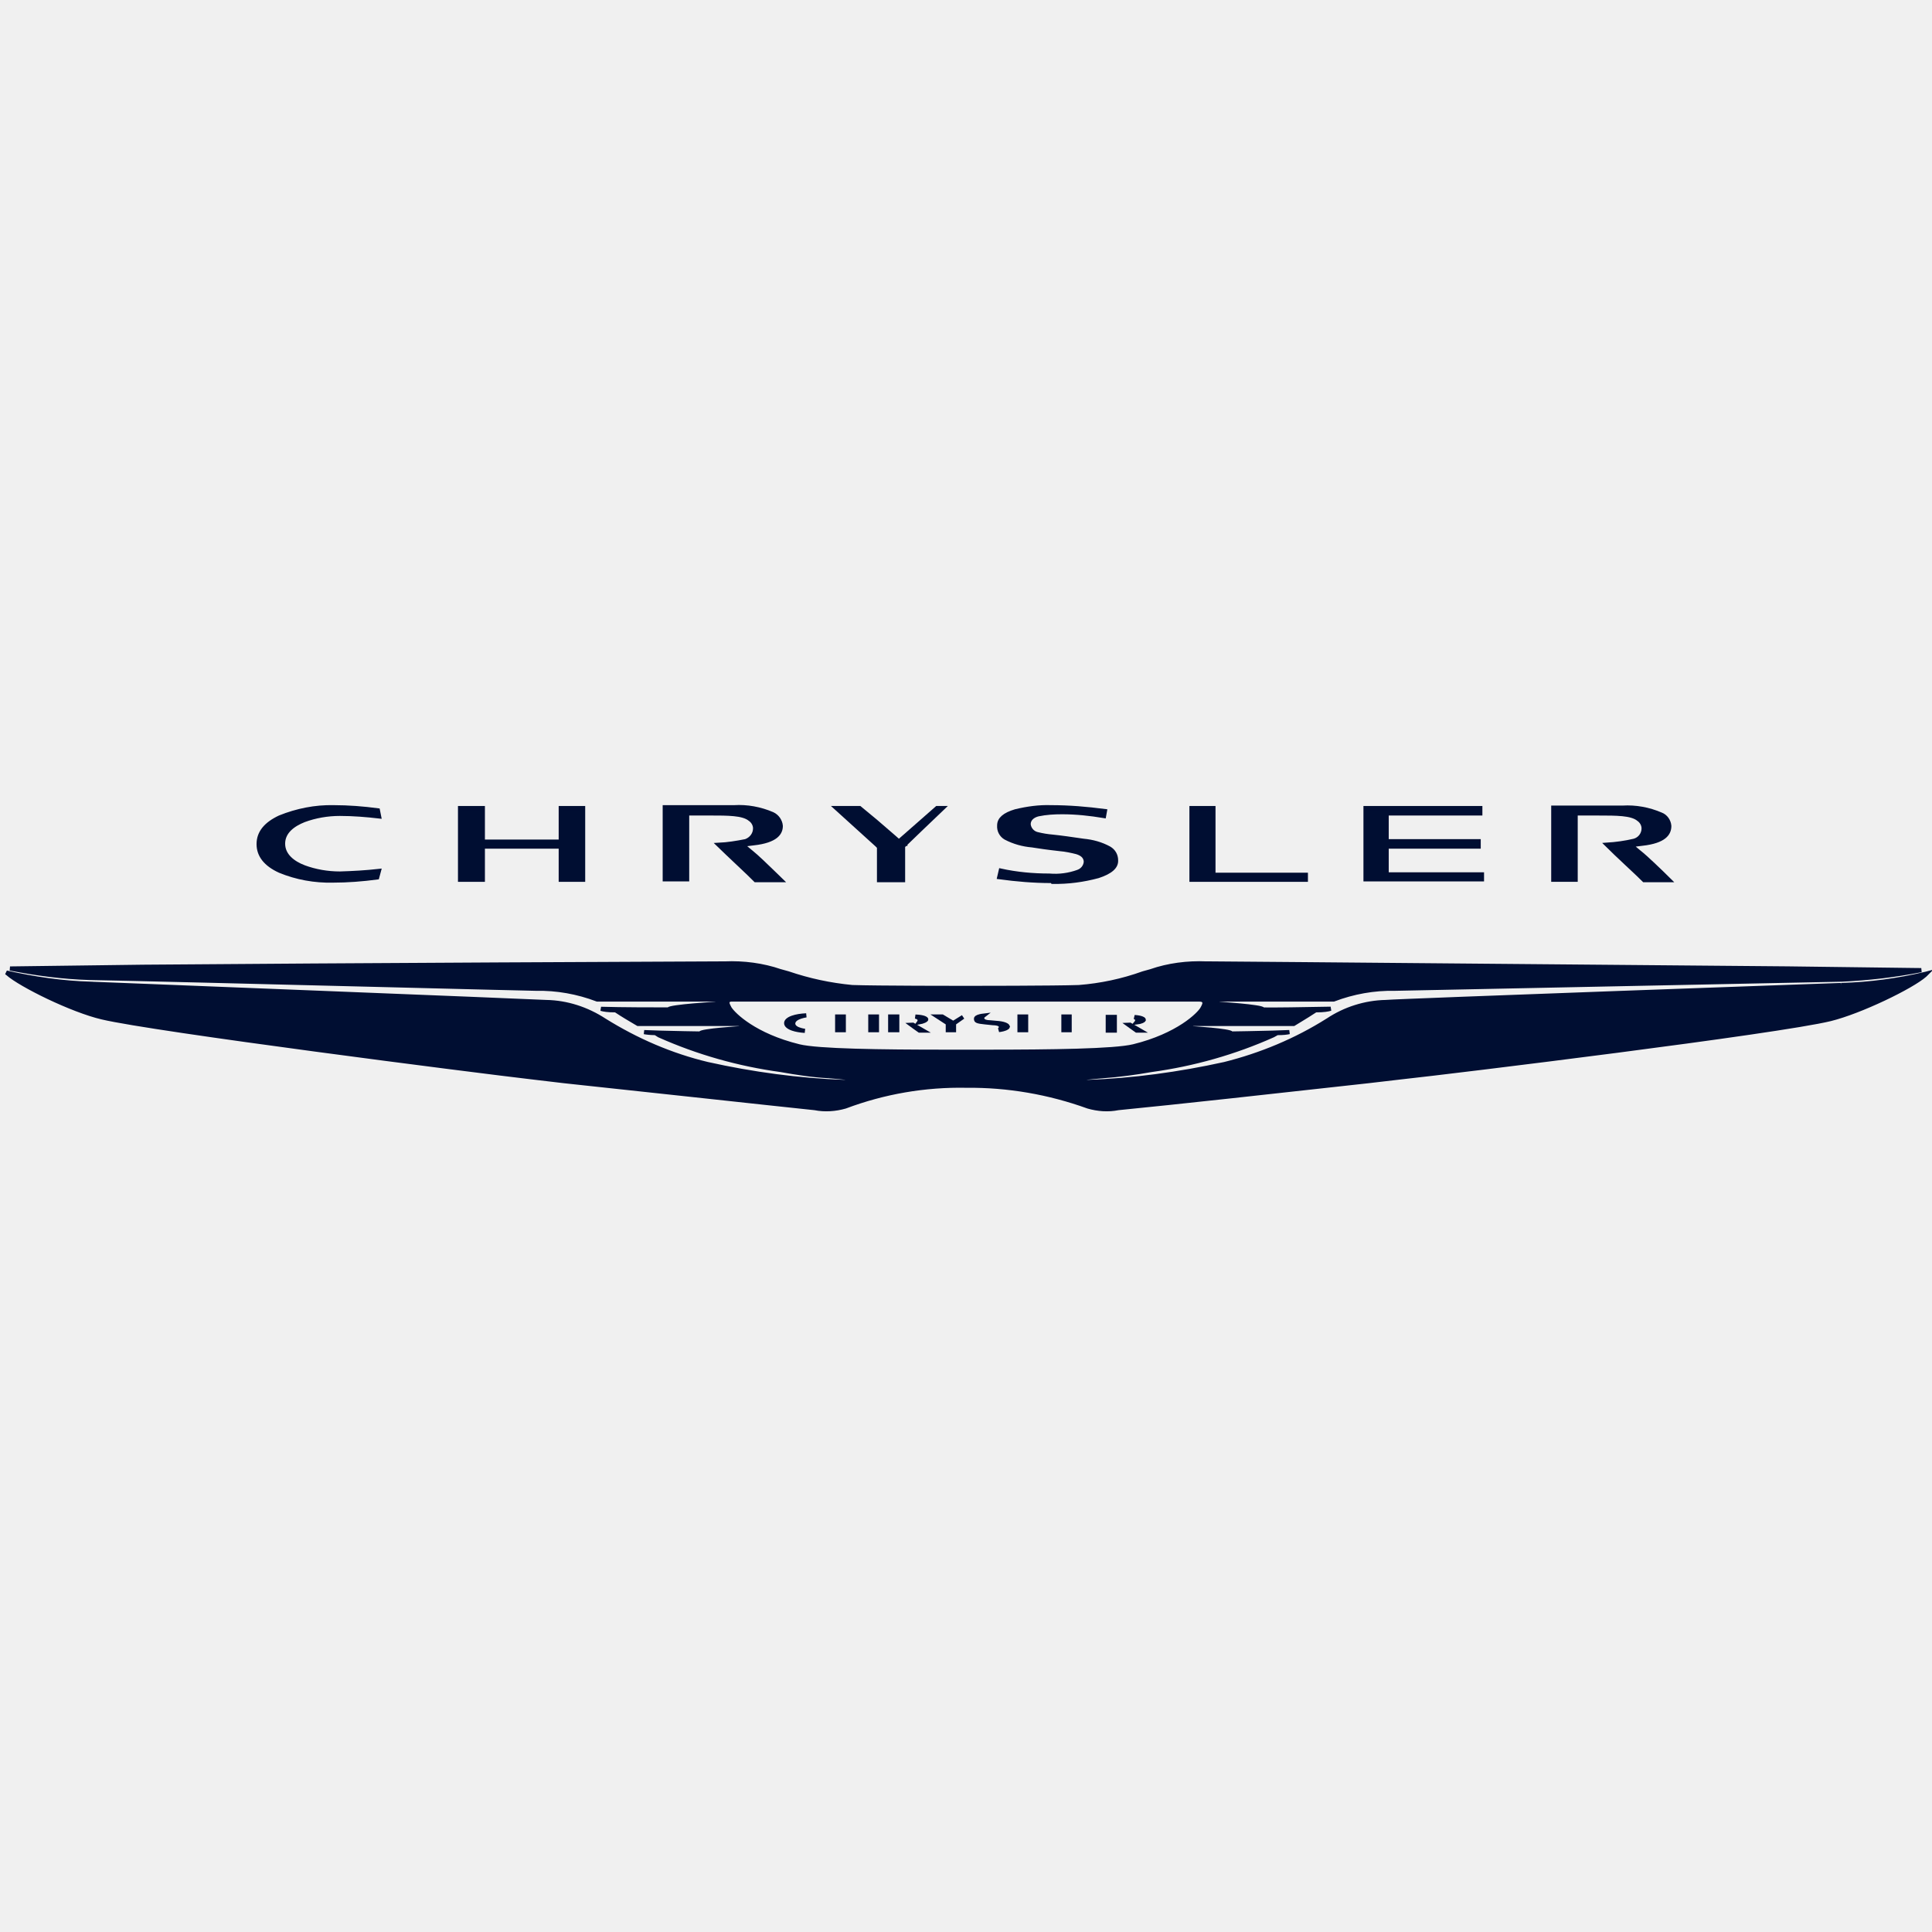
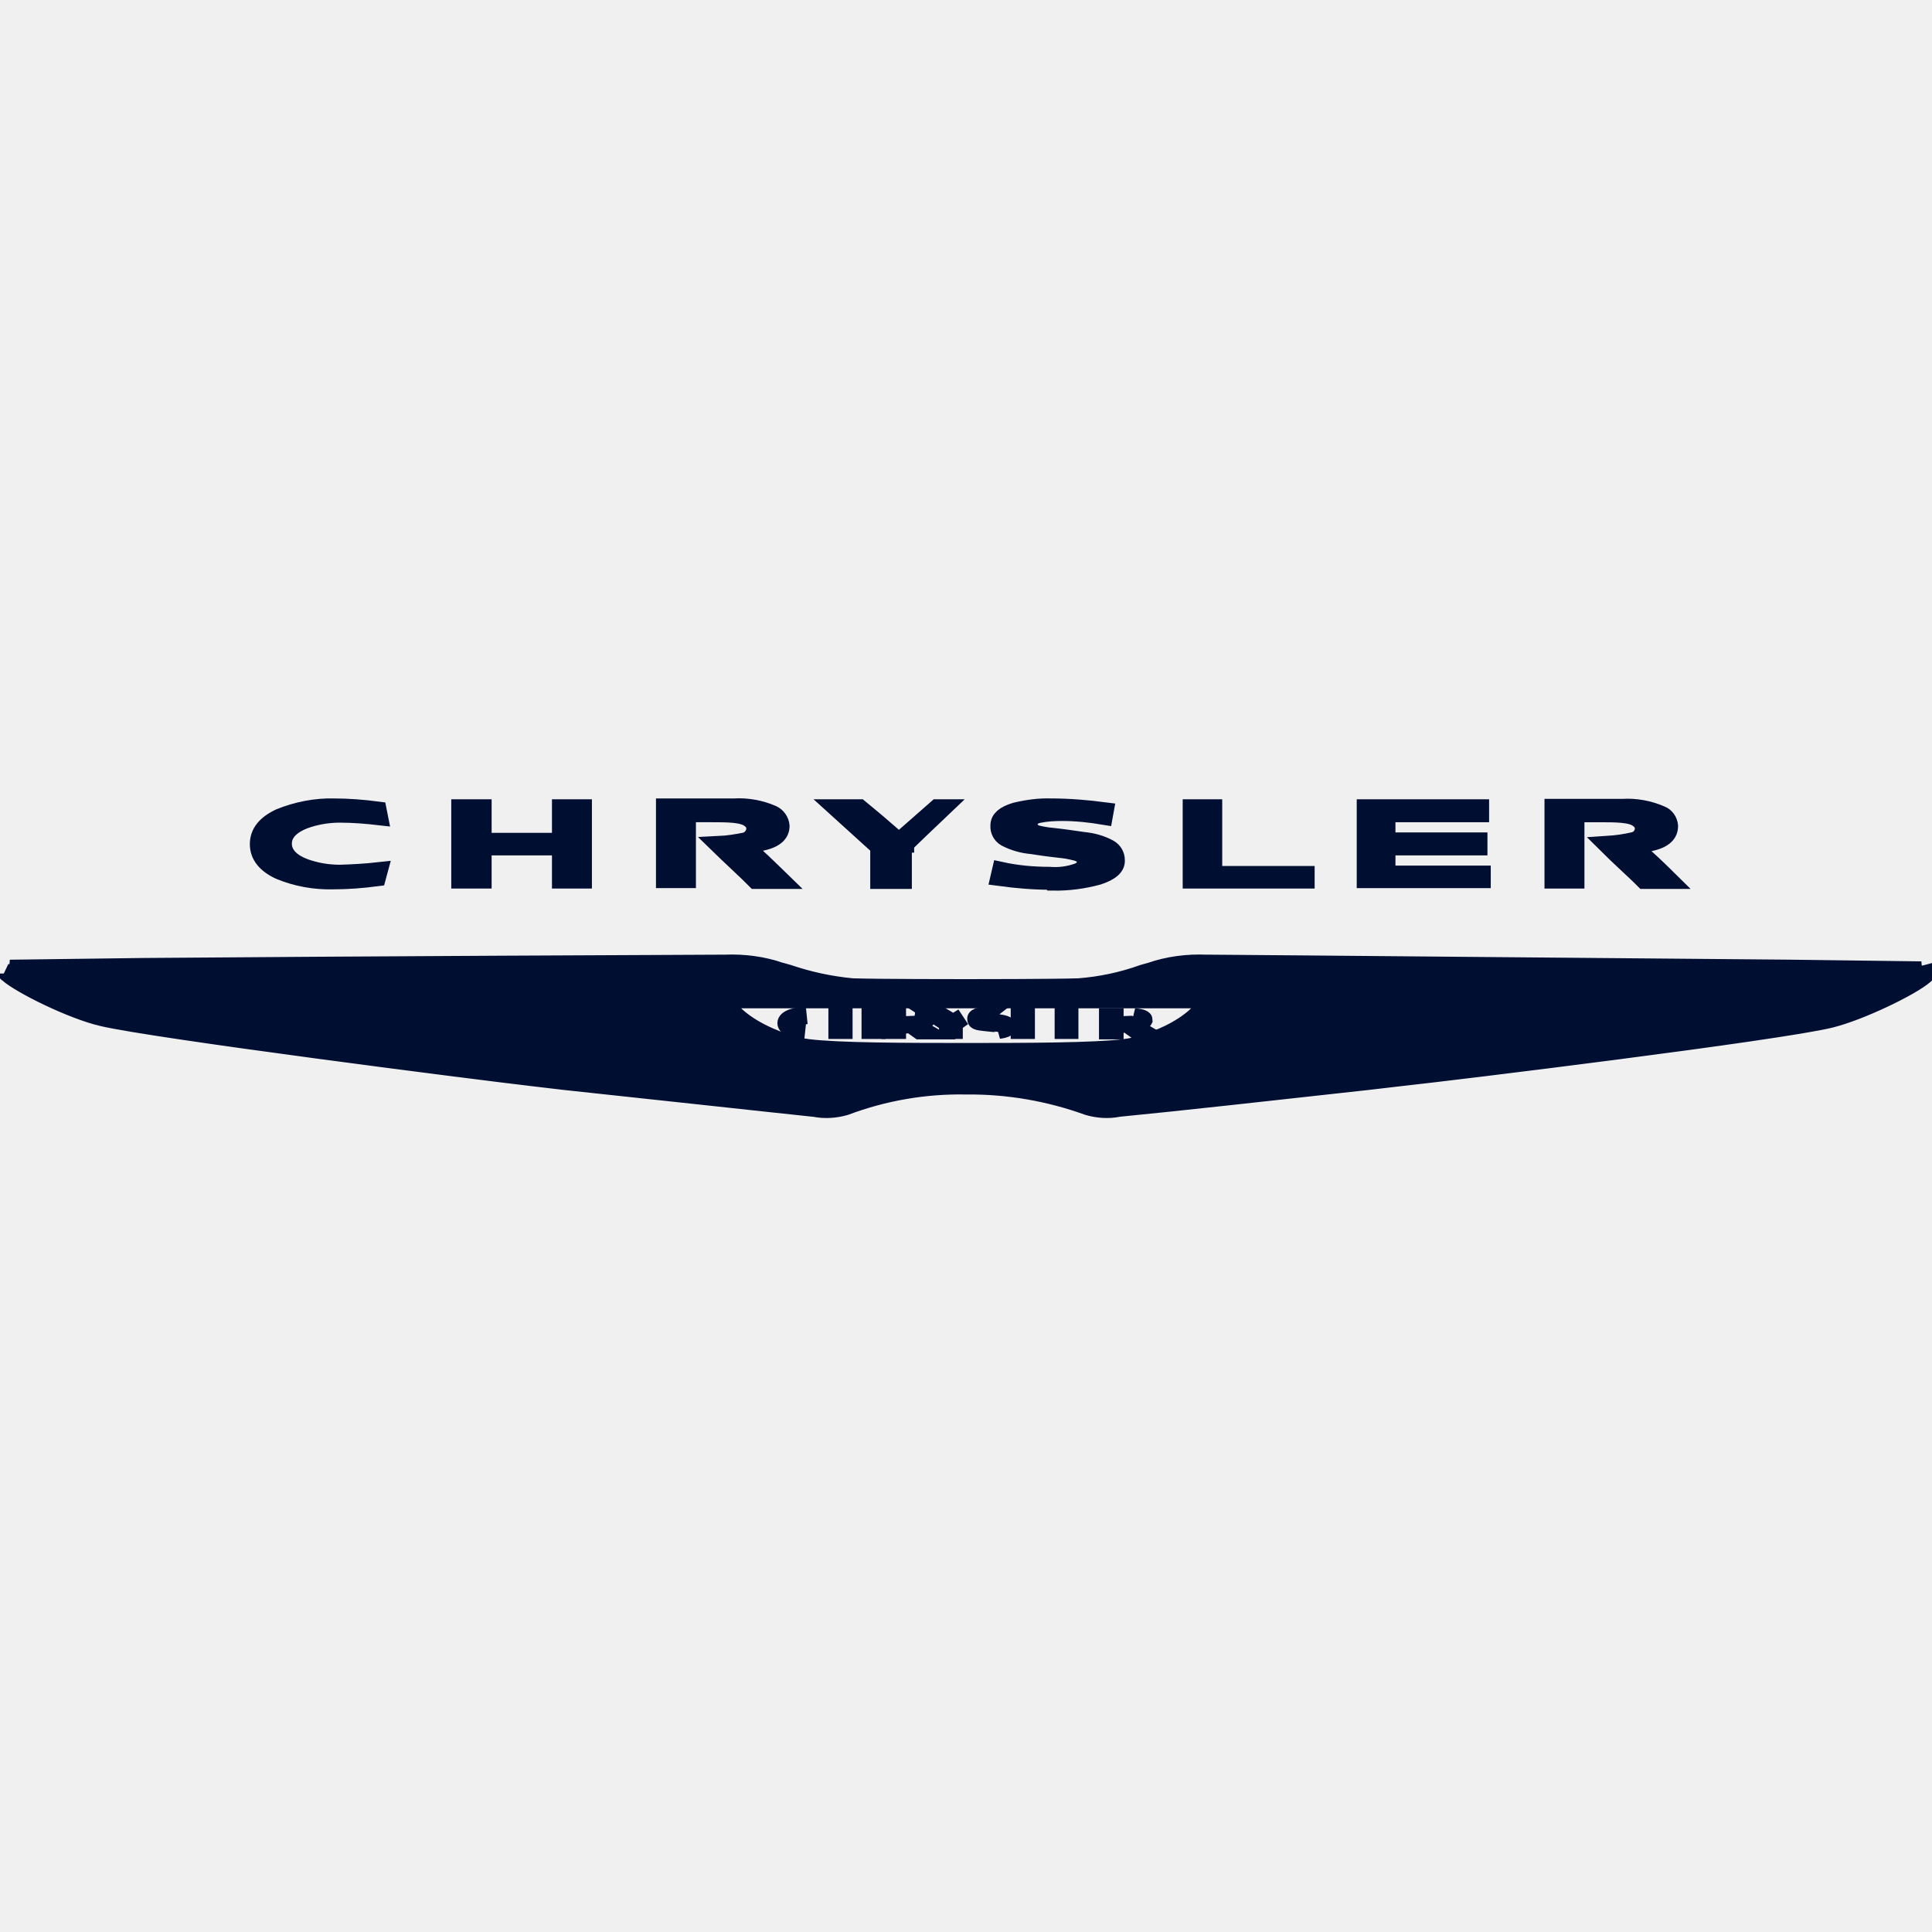
<svg xmlns="http://www.w3.org/2000/svg" width="110" height="110" viewBox="0 0 110 110" fill="none">
  <g id="Frame 1707481653" clipPath="url(#clip0_1353_32740)">
    <g id="Group 1707478682">
-       <path id="Vector" d="M109.652 55.442L109.653 55.442L109.683 55.434C109.682 55.435 109.682 55.435 109.681 55.436C109.652 55.465 109.622 55.494 109.591 55.524C109.214 55.854 108.304 56.372 107.262 56.863C106.221 57.355 105.067 57.811 104.217 58.021C102.738 58.384 97.433 59.127 92.078 59.823C86.728 60.519 81.344 61.168 79.717 61.345L79.716 61.345L77.9 61.557C77.9 61.557 77.9 61.557 77.9 61.557C73.015 62.1 66.811 62.784 63.674 63.091L63.674 63.09L63.662 63.092C63.095 63.206 62.502 63.161 61.952 63.002C59.723 62.196 57.375 61.792 55.027 61.816C52.678 61.769 50.329 62.172 48.123 63.002C47.574 63.161 46.958 63.206 46.39 63.092L46.39 63.092L46.379 63.091C44.821 62.928 42.53 62.679 40.019 62.407C37.435 62.126 34.619 61.821 32.129 61.557C32.129 61.557 32.128 61.557 32.128 61.557L30.336 61.345L30.336 61.345C28.709 61.156 23.318 60.478 17.963 59.758C12.603 59.038 7.29 58.278 5.811 57.926L5.811 57.926C4.962 57.728 3.808 57.272 2.767 56.778C1.723 56.282 0.811 55.758 0.435 55.428L0.435 55.427L0.426 55.42C0.406 55.406 0.386 55.39 0.366 55.374C1.949 55.728 3.557 55.964 5.167 56.011L5.167 56.012H5.17C5.17 56.012 5.173 56.012 5.178 56.012C5.203 56.013 5.296 56.016 5.456 56.023L6.262 56.054L9.128 56.167C11.5 56.261 14.667 56.386 17.857 56.513C24.238 56.767 30.706 57.026 31.094 57.05L31.094 57.05L31.099 57.05C32.279 57.073 33.413 57.443 34.411 58.092L34.413 58.094C36.239 59.232 38.209 60.087 40.299 60.586L40.301 60.586C42.856 61.154 45.482 61.509 48.109 61.603V61.604H48.113C48.12 61.604 48.127 61.603 48.133 61.603C48.135 61.603 48.151 61.603 48.168 61.597C48.173 61.596 48.186 61.592 48.201 61.582C48.213 61.574 48.25 61.545 48.252 61.49C48.255 61.437 48.223 61.405 48.213 61.396C48.201 61.385 48.189 61.379 48.185 61.377C48.17 61.37 48.155 61.367 48.152 61.366L48.152 61.366C48.133 61.362 48.099 61.358 48.062 61.354C47.983 61.345 47.861 61.333 47.734 61.321C47.607 61.309 47.474 61.297 47.373 61.288L47.25 61.278L47.215 61.275L47.206 61.274L47.203 61.274L47.203 61.274L47.203 61.274L47.203 61.274L47.198 61.324L47.203 61.274L47.199 61.273C46.286 61.227 45.372 61.086 44.453 60.921L44.453 60.921L44.448 60.92C42.055 60.592 39.733 59.935 37.527 58.951L37.346 58.837L37.318 58.82L37.285 58.819C37.01 58.814 36.815 58.791 36.676 58.764L37.586 58.796L37.587 58.796C38.553 58.819 39.546 58.843 39.831 58.843H39.92L39.935 58.792C39.945 58.788 39.96 58.783 39.979 58.778C40.04 58.76 40.129 58.742 40.239 58.724C40.458 58.688 40.748 58.655 41.04 58.627C41.331 58.599 41.62 58.576 41.837 58.561C41.946 58.553 42.036 58.547 42.099 58.542L42.172 58.538L42.191 58.536L42.196 58.536L42.197 58.536L42.198 58.536L42.198 58.536L42.191 58.418L42.198 58.536L42.191 58.3H36.669H36.669H36.668H36.667H36.666H36.665H36.664H36.664H36.663H36.662H36.661H36.66H36.66H36.659H36.658H36.657H36.656H36.655H36.654H36.654H36.653H36.652H36.651H36.65H36.65H36.649H36.648H36.647H36.646H36.645H36.645H36.644H36.643H36.642H36.641H36.64H36.64H36.639H36.638H36.637H36.636H36.636H36.635H36.634H36.633H36.632H36.631H36.63H36.63H36.629H36.628H36.627H36.626H36.626H36.625H36.624H36.623H36.622H36.621H36.621H36.62H36.619H36.618H36.617H36.617H36.616H36.615H36.614H36.613H36.612H36.611H36.611H36.61H36.609H36.608H36.607H36.607H36.606H36.605H36.604H36.603H36.602H36.602H36.601H36.6H36.599H36.598H36.597H36.597H36.596H36.595H36.594H36.593H36.593H36.592H36.591H36.59H36.589H36.589H36.588H36.587H36.586H36.585H36.584H36.584H36.583H36.582H36.581H36.58H36.58H36.579H36.578H36.577H36.576H36.575H36.575H36.574H36.573H36.572H36.571H36.571H36.57H36.569H36.568H36.567H36.566H36.566H36.565H36.564H36.563H36.562H36.562H36.561H36.56H36.559H36.558H36.557H36.557H36.556H36.555H36.554H36.553H36.553H36.552H36.551H36.55H36.55H36.549H36.548H36.547H36.546H36.545H36.545H36.544H36.543H36.542H36.541H36.541H36.54H36.539H36.538H36.537H36.537H36.536H36.535H36.534H36.533H36.533H36.532H36.531H36.53H36.529H36.529H36.528H36.527H36.526H36.525H36.525H36.524H36.523H36.522H36.521H36.521H36.52H36.519H36.518H36.517H36.517H36.516H36.515H36.514H36.514H36.513H36.512H36.511H36.51H36.51H36.509H36.508H36.507H36.506H36.506H36.505H36.504H36.503H36.502H36.502H36.501H36.5H36.499H36.498H36.498H36.497H36.496H36.495H36.495H36.494H36.493H36.492H36.492H36.491H36.49H36.489H36.488H36.488H36.487H36.486H36.485H36.484H36.484H36.483H36.482H36.481H36.481H36.48H36.479H36.478H36.478H36.477H36.476H36.475H36.474H36.474H36.473H36.472H36.471H36.471H36.47H36.469H36.468H36.468H36.467H36.466H36.465H36.465H36.464H36.463H36.462H36.462H36.461H36.46H36.459H36.459H36.458H36.457H36.456H36.455H36.455H36.454H36.453H36.452H36.452H36.451H36.45H36.449H36.449H36.448H36.447H36.446H36.446H36.445H36.444H36.443H36.443H36.442H36.441H36.441H36.44H36.439H36.438H36.438H36.437H36.436H36.435H36.434H36.434H36.433H36.432H36.432H36.431H36.43H36.429H36.429H36.428H36.427H36.426H36.426H36.425H36.424H36.423H36.423H36.422H36.421H36.421H36.42H36.419H36.418H36.418H36.417H36.416H36.416H36.415H36.414H36.413H36.413H36.412H36.411H36.41H36.41H36.409H36.408H36.408H36.407H36.406H36.406H36.405H36.404H36.403H36.403H36.402H36.401H36.401H36.4H36.399H36.398H36.398H36.397H36.396H36.396H36.395H36.394H36.394H36.393H36.392H36.391H36.391H36.39H36.389H36.389H36.388H36.387H36.387H36.386H36.385H36.385H36.384H36.383H36.382H36.382H36.381H36.38H36.38H36.379H36.378H36.378H36.377H36.376H36.376H36.375H36.374H36.373H36.373H36.372H36.371H36.371H36.37H36.37H36.369H36.368H36.367H36.367H36.366H36.365H36.365H36.364H36.364H36.363H36.362H36.361H36.361H36.36H36.359H36.359H36.358H36.358H36.357H36.356H36.356H36.355H36.354H36.354H36.353H36.352H36.352H36.351H36.35H36.35H36.349H36.348H36.348H36.347H36.346H36.346H36.345H36.345H36.344H36.343H36.343H36.342H36.341H36.341H36.34H36.34H36.339H36.338H36.338H36.337H36.336H36.336H36.335H36.334H36.334H36.333H36.333H36.332H36.331H36.331H36.33H36.33H36.329H36.328H36.328H36.327H36.326H36.326H36.325H36.325H36.324C36.293 58.282 36.263 58.264 36.231 58.246C35.862 58.029 35.463 57.795 35.083 57.541L35.054 57.522H35.018C34.609 57.522 34.365 57.483 34.22 57.438C35.429 57.474 37.245 57.474 37.872 57.474H37.873H38.038H38.127L38.14 57.427C38.155 57.422 38.175 57.416 38.201 57.409C38.275 57.39 38.382 57.371 38.514 57.352C38.776 57.314 39.123 57.278 39.47 57.247C39.817 57.216 40.163 57.19 40.422 57.172C40.551 57.163 40.659 57.156 40.735 57.151L40.822 57.146L40.845 57.144L40.851 57.144L40.852 57.144L40.853 57.144L40.853 57.144L40.846 57.026L40.853 57.144L40.846 56.908H34.001C32.885 56.483 31.698 56.271 30.51 56.295C30.288 56.294 26.56 56.201 22.007 56.087C15.334 55.921 6.887 55.709 5.102 55.681C3.572 55.636 2.063 55.434 0.574 55.142C0.638 55.14 0.708 55.139 0.782 55.139L0.783 55.139L8.121 55.044C8.121 55.044 8.121 55.044 8.121 55.044C19.281 54.95 40.091 54.855 41.035 54.855H41.247V54.855L41.252 54.855C42.347 54.809 43.418 54.949 44.441 55.297L44.441 55.298L44.448 55.299L44.869 55.416C46.057 55.82 47.268 56.081 48.526 56.2L48.526 56.2L48.533 56.2C49.81 56.248 54.788 56.248 54.979 56.248H54.979H54.979C55.17 56.248 60.125 56.248 61.425 56.2L61.425 56.2L61.429 56.2C62.665 56.105 63.901 55.844 65.09 55.416L65.51 55.299L65.51 55.3L65.517 55.297C66.516 54.949 67.61 54.809 68.682 54.855V54.855H68.688H68.924C69.479 54.855 76.908 54.921 85.208 54.994C91.009 55.045 97.236 55.1 101.837 55.139C101.837 55.139 101.837 55.139 101.837 55.139L109.151 55.233H109.153C109.238 55.233 109.317 55.234 109.388 55.235C107.9 55.527 106.388 55.707 104.854 55.776C104.854 55.776 104.853 55.776 104.853 55.776L79.425 56.295C79.425 56.295 79.424 56.295 79.423 56.295C78.236 56.271 77.049 56.484 75.933 56.908H75.907H69.325L69.317 57.144L69.325 57.026L69.317 57.144L69.317 57.144L69.317 57.144L69.319 57.144L69.324 57.144L69.346 57.146L69.427 57.151C69.497 57.156 69.598 57.163 69.718 57.172C69.96 57.19 70.282 57.216 70.605 57.247C70.929 57.278 71.252 57.314 71.496 57.352C71.619 57.371 71.718 57.39 71.787 57.409C71.81 57.415 71.828 57.421 71.841 57.426L71.853 57.47L71.937 57.474C72.33 57.496 74.38 57.458 75.717 57.434C75.732 57.434 75.746 57.433 75.761 57.433C75.614 57.48 75.362 57.522 74.94 57.522H74.904L74.875 57.541C74.596 57.727 74.308 57.902 74.036 58.068C73.905 58.147 73.778 58.224 73.656 58.3H73.525H67.814L67.807 58.536L67.814 58.418L67.807 58.536L67.807 58.536L67.808 58.536L67.809 58.536L67.814 58.536L67.833 58.538L67.905 58.542C67.968 58.547 68.057 58.553 68.164 58.561C68.379 58.576 68.666 58.599 68.953 58.627C69.242 58.655 69.529 58.688 69.746 58.724C69.856 58.742 69.943 58.76 70.003 58.778C70.022 58.783 70.037 58.788 70.047 58.792L70.061 58.843H70.15C70.412 58.843 71.452 58.819 72.442 58.796L72.443 58.796L73.409 58.762C73.27 58.794 73.06 58.819 72.746 58.819H72.715L72.689 58.834L72.481 58.95C70.275 59.935 67.951 60.592 65.557 60.92L65.552 60.921C64.636 61.086 63.72 61.203 62.803 61.274L62.802 61.274L62.807 61.324L62.802 61.274L62.802 61.274L62.802 61.274L62.802 61.274L62.799 61.274L62.79 61.275L62.755 61.278L62.632 61.288C62.531 61.297 62.398 61.309 62.271 61.321C62.144 61.333 62.022 61.345 61.943 61.354C61.906 61.358 61.872 61.362 61.853 61.366C61.852 61.366 61.836 61.369 61.82 61.377C61.816 61.379 61.804 61.385 61.792 61.396C61.782 61.405 61.75 61.437 61.753 61.49C61.755 61.545 61.792 61.574 61.804 61.582C61.819 61.592 61.832 61.596 61.837 61.597C61.854 61.603 61.871 61.603 61.872 61.603C61.875 61.603 61.877 61.603 61.88 61.603C61.884 61.604 61.888 61.604 61.892 61.604V61.604L61.897 61.603C64.523 61.509 67.126 61.154 69.704 60.586L69.707 60.586C71.795 60.064 73.788 59.233 75.593 58.093L75.596 58.092C76.568 57.443 77.726 57.073 78.906 57.05L78.906 57.05L78.915 57.049C79.288 57.014 85.753 56.773 92.139 56.539C95.33 56.423 98.499 56.309 100.874 56.224C102.061 56.181 103.049 56.146 103.742 56.121L104.548 56.092L104.762 56.085C104.814 56.083 104.836 56.082 104.835 56.082L104.838 56.082C106.474 56.035 108.063 55.821 109.652 55.442ZM48.121 61.367L48.12 61.367L48.121 61.367ZM61.884 61.367C61.882 61.367 61.883 61.367 61.885 61.367L61.884 61.367ZM41.544 57.412L41.544 57.412L41.549 57.42C41.781 57.782 42.967 58.952 45.489 59.571C46.023 59.704 47.2 59.781 48.682 59.825C50.17 59.869 51.982 59.881 53.799 59.881H56.206C58.023 59.881 59.835 59.869 61.327 59.825C62.812 59.781 63.994 59.704 64.539 59.571L64.539 59.571C65.803 59.261 66.735 58.807 67.375 58.39C67.694 58.182 67.941 57.982 68.119 57.813C68.295 57.647 68.411 57.506 68.461 57.412C68.502 57.336 68.536 57.27 68.555 57.215C68.572 57.167 68.593 57.091 68.556 57.021C68.516 56.946 68.438 56.926 68.39 56.918C68.336 56.909 68.267 56.908 68.192 56.908H41.813C41.797 56.908 41.78 56.908 41.764 56.908C41.711 56.908 41.661 56.907 41.623 56.91C41.597 56.912 41.567 56.916 41.539 56.925C41.51 56.935 41.474 56.954 41.448 56.992C41.421 57.029 41.416 57.071 41.419 57.104C41.421 57.136 41.43 57.168 41.44 57.196C41.461 57.252 41.497 57.324 41.544 57.412Z" fill="#000E32" stroke="#000E32" stroke-width="0.236" />
-       <path id="Vector_2" d="M54.21 58.212L54.272 58.25L54.333 58.211L54.832 57.9L54.367 58.227L54.318 58.263V58.324V58.654H53.964V58.324V58.26L53.91 58.225L53.371 57.875H53.648L54.21 58.212Z" fill="#000E32" stroke="#000E32" stroke-width="0.236" />
-       <path id="Vector_3" d="M58.424 58.584V58.654H58.046V57.876H58.424V58.584Z" fill="#000E32" stroke="#000E32" stroke-width="0.236" />
-       <path id="Vector_4" d="M60.901 58.253V58.301V58.371V58.584V58.654H60.547V57.876H60.901V57.947V58.183V58.253Z" fill="#000E32" stroke="#000E32" stroke-width="0.236" />
-       <path id="Vector_5" d="M48.042 58.23V58.277V58.348V58.654H47.665V57.876H48.042V58.159V58.23ZM49.552 58.159V57.876H49.93V58.654H49.552V58.348V58.277V58.23V58.159Z" fill="#000E32" stroke="#000E32" stroke-width="0.236" />
-       <path id="Vector_6" d="M52.628 58.123C52.553 58.158 52.449 58.19 52.321 58.213C52.351 58.172 52.36 58.127 52.36 58.088C52.36 58.027 52.327 57.984 52.296 57.958C52.267 57.932 52.231 57.915 52.197 57.903C52.174 57.894 52.148 57.886 52.119 57.879C52.363 57.888 52.523 57.919 52.621 57.956C52.68 57.979 52.71 58.002 52.724 58.017C52.737 58.03 52.737 58.038 52.737 58.041C52.737 58.043 52.734 58.049 52.723 58.061C52.706 58.078 52.676 58.1 52.628 58.123ZM50.684 57.876H51.086V57.947V58.654H50.684V57.876ZM51.89 58.349C51.92 58.348 51.949 58.346 51.976 58.344L52.159 58.45L52.555 58.678H52.35L52.279 58.628C52.217 58.584 52.133 58.524 52.045 58.461C51.993 58.424 51.94 58.386 51.89 58.349Z" fill="#000E32" stroke="#000E32" stroke-width="0.236" />
-       <path id="Vector_7" d="M63.473 57.946V58.678H63.072V57.899H63.473V57.946ZM65.016 58.142C64.94 58.175 64.834 58.202 64.701 58.218C64.734 58.178 64.747 58.132 64.747 58.088C64.747 58.027 64.714 57.983 64.684 57.957C64.658 57.935 64.626 57.919 64.596 57.906C64.791 57.919 64.923 57.947 65.009 57.98C65.068 58.002 65.098 58.025 65.112 58.04C65.124 58.053 65.125 58.06 65.125 58.064C65.124 58.066 65.122 58.072 65.112 58.082C65.095 58.099 65.065 58.12 65.016 58.142ZM64.254 58.349C64.285 58.348 64.314 58.346 64.34 58.344L64.523 58.449L64.919 58.678H64.714L64.643 58.627C64.581 58.584 64.497 58.524 64.409 58.461C64.357 58.424 64.305 58.386 64.254 58.349Z" fill="#000E32" stroke="#000E32" stroke-width="0.236" />
-       <path id="Vector_8" d="M56.096 58.167C56.171 58.193 56.265 58.206 56.366 58.206L56.878 58.252C57.071 58.275 57.201 58.314 57.283 58.357C57.354 58.395 57.377 58.429 57.385 58.451C57.382 58.466 57.371 58.486 57.337 58.511C57.291 58.544 57.218 58.576 57.117 58.602C57.044 58.621 56.96 58.636 56.869 58.648C56.901 58.634 56.93 58.613 56.952 58.581C56.984 58.535 56.985 58.487 56.985 58.465C56.985 58.392 56.932 58.349 56.907 58.333C56.876 58.312 56.839 58.298 56.802 58.287C56.728 58.266 56.63 58.254 56.519 58.253L56.077 58.207C55.97 58.195 55.882 58.185 55.809 58.173C55.735 58.16 55.683 58.147 55.646 58.13C55.611 58.115 55.596 58.1 55.587 58.086C55.578 58.071 55.569 58.045 55.569 57.994C55.569 57.979 55.574 57.96 55.612 57.933C55.654 57.904 55.719 57.878 55.806 57.858C55.866 57.843 55.932 57.833 55.999 57.825C55.995 57.828 55.991 57.831 55.986 57.834C55.942 57.871 55.923 57.921 55.923 57.97C55.923 58.031 55.955 58.077 55.988 58.107C56.02 58.135 56.059 58.154 56.096 58.167Z" fill="#000E32" stroke="#000E32" stroke-width="0.236" />
-       <path id="Vector_9" d="M45.826 58.693C45.555 58.675 45.31 58.633 45.122 58.567C44.996 58.522 44.903 58.47 44.843 58.414C44.785 58.361 44.761 58.307 44.761 58.253C44.761 58.199 44.785 58.146 44.843 58.092C44.903 58.036 44.996 57.984 45.122 57.94C45.328 57.867 45.602 57.823 45.904 57.809C45.79 57.827 45.677 57.854 45.576 57.888C45.474 57.922 45.377 57.967 45.303 58.025C45.23 58.083 45.163 58.166 45.163 58.277C45.163 58.392 45.236 58.473 45.312 58.525C45.389 58.578 45.489 58.616 45.592 58.644C45.666 58.664 45.745 58.681 45.826 58.693Z" fill="#000E32" stroke="#000E32" stroke-width="0.236" />
-       <path id="Vector_10" d="M51.452 48.142L51.417 48.177V48.226V48.32V50.113H50.048V48.273V48.224L50.014 48.189L49.92 48.095L49.92 48.095L49.915 48.091L47.617 46.008H48.944L49.878 46.782L50.915 47.677L50.915 47.678L51.103 47.842L51.181 47.91L51.259 47.842L51.447 47.677L51.448 47.677L53.349 46.008H53.669C53.282 46.374 52.808 46.83 52.406 47.217C52.165 47.449 51.951 47.656 51.796 47.806L51.614 47.982L51.565 48.03L51.552 48.042L51.548 48.045L51.548 48.046L51.547 48.046L51.547 48.046L51.629 48.131L51.547 48.046L51.546 48.048L51.452 48.142Z" fill="#000E32" stroke="#000E32" stroke-width="0.236" />
-       <path id="Vector_11" d="M69.088 49.688V49.806H69.206H74.35V50.09H67.838V46.008H69.088V49.688Z" fill="#000E32" stroke="#000E32" stroke-width="0.236" />
-       <path id="Vector_12" d="M78.951 49.665V49.783H79.069H84.377V50.066H77.747V46.008H84.283V46.314H79.069H78.951V46.432V47.777V47.895H79.069H84.189V48.202H79.069H78.951V48.32V49.665Z" fill="#000E32" stroke="#000E32" stroke-width="0.236" />
-       <path id="Vector_13" d="M31.809 47.919H31.927V47.801V47.612V46.008H33.201V50.09H31.927V49.453V48.32V48.202H31.809H27.609H27.491V48.32V48.485V50.09H26.193V46.008H27.491V46.645V47.801V47.919H27.609H31.809Z" fill="#000E32" stroke="#000E32" stroke-width="0.236" />
-       <path id="Vector_14" d="M43.019 50.113C42.855 49.943 42.456 49.566 42.023 49.157L42.002 49.137C41.624 48.78 41.22 48.399 40.914 48.101C41.426 48.077 41.948 47.993 42.449 47.893L42.458 47.891L42.466 47.888C42.766 47.779 42.992 47.502 42.992 47.163C42.992 46.958 42.878 46.76 42.71 46.645C42.502 46.469 42.17 46.391 41.792 46.353C41.405 46.314 40.941 46.314 40.449 46.314H40.444H39.382H39.24H39.123V46.432V46.574V47.588V50.066H37.848V45.96H41.789V45.96L41.796 45.96C42.531 45.914 43.291 46.052 43.982 46.351C44.248 46.474 44.433 46.741 44.455 47.026C44.454 47.24 44.379 47.444 44.161 47.617C43.935 47.794 43.547 47.944 42.908 48.014L42.908 48.014L42.907 48.014L42.529 48.061L42.26 48.095L42.468 48.269L42.751 48.505L42.751 48.505L42.755 48.507C43.063 48.747 43.691 49.357 44.191 49.843C44.29 49.939 44.384 50.03 44.469 50.113H43.019Z" fill="#000E32" stroke="#000E32" stroke-width="0.236" />
-       <path id="Vector_15" d="M59.839 50.16C58.852 50.16 57.863 50.074 56.892 49.943L56.979 49.569C57.873 49.766 58.807 49.853 59.74 49.853C60.298 49.901 60.856 49.828 61.39 49.634L61.39 49.634L61.391 49.633C61.618 49.548 61.792 49.347 61.821 49.088L61.821 49.088V49.075C61.821 48.907 61.751 48.781 61.645 48.69C61.543 48.603 61.413 48.55 61.289 48.513L61.289 48.513L61.284 48.512C60.999 48.441 60.662 48.368 60.346 48.344C59.593 48.26 59.176 48.195 58.877 48.148C58.841 48.143 58.806 48.137 58.772 48.132L58.772 48.132L58.764 48.131C58.237 48.085 57.734 47.948 57.254 47.697C57.011 47.554 56.87 47.291 56.89 47.007L56.89 47.007V46.998C56.89 46.813 56.966 46.661 57.118 46.53C57.273 46.396 57.507 46.284 57.817 46.192C58.493 46.029 59.166 45.937 59.835 45.96L59.835 45.96H59.839C60.876 45.96 61.893 46.047 62.91 46.179L62.859 46.461C62.067 46.33 61.273 46.243 60.477 46.243C60.025 46.243 59.567 46.267 59.107 46.364L59.107 46.364L59.103 46.365C58.793 46.442 58.565 46.639 58.565 46.928H58.565L58.566 46.941C58.595 47.202 58.795 47.432 59.057 47.491C59.346 47.563 59.634 47.611 59.923 47.635C60.392 47.682 61.049 47.776 61.686 47.87L61.686 47.87L61.693 47.871C62.197 47.917 62.7 48.054 63.155 48.304C63.402 48.449 63.544 48.693 63.544 48.98H63.544L63.544 48.986C63.553 49.168 63.48 49.33 63.312 49.479C63.141 49.631 62.877 49.766 62.519 49.882C61.68 50.108 60.819 50.224 59.937 50.209L59.912 50.16H59.839Z" fill="#000E32" stroke="#000E32" stroke-width="0.236" />
-       <path id="Vector_16" d="M18.949 50.136L18.946 50.136C17.924 50.16 16.88 49.974 15.929 49.58C15.128 49.213 14.725 48.704 14.725 48.06C14.725 47.395 15.148 46.908 15.929 46.54C16.905 46.145 17.95 45.937 18.993 45.96L18.993 45.96H18.996C19.835 45.96 20.675 46.026 21.516 46.137L21.585 46.484C20.855 46.4 20.103 46.338 19.35 46.338C18.652 46.338 17.954 46.458 17.303 46.699L17.303 46.699L17.301 46.7C16.706 46.938 16.117 47.343 16.117 48.036C16.117 48.704 16.678 49.134 17.302 49.373L17.302 49.373L17.303 49.374C17.954 49.615 18.652 49.735 19.35 49.735V49.735L19.353 49.735C20.101 49.713 20.828 49.671 21.574 49.589L21.474 49.959C20.631 50.07 19.79 50.136 18.949 50.136Z" fill="#000E32" stroke="#000E32" stroke-width="0.236" />
-       <path id="Vector_17" d="M93.343 48.531C93.708 48.815 94.524 49.603 95.04 50.113H93.608C93.463 49.964 93.132 49.654 92.759 49.304C92.708 49.256 92.655 49.207 92.602 49.157C92.212 48.792 91.795 48.398 91.49 48.094C92.003 48.061 92.531 47.991 93.042 47.869L93.042 47.869L93.045 47.868C93.355 47.783 93.581 47.501 93.581 47.164C93.581 46.959 93.466 46.76 93.298 46.645C93.091 46.469 92.758 46.392 92.38 46.354C91.994 46.315 91.529 46.315 91.037 46.315H91.032H89.971H89.829H89.711V46.433V46.598V47.612V50.09H88.437V45.984H92.377V45.984L92.385 45.984C93.12 45.938 93.88 46.076 94.572 46.376L94.572 46.376L94.576 46.377C94.836 46.477 95.021 46.74 95.043 47.027C95.042 47.254 94.966 47.464 94.749 47.638C94.523 47.819 94.136 47.968 93.497 48.038L93.497 48.038L93.495 48.038L93.118 48.085L92.848 48.119L93.057 48.293L93.34 48.529L93.34 48.529L93.343 48.531Z" fill="#000E32" stroke="#000E32" stroke-width="0.236" />
+       <path id="Vector" d="M109.652 55.442L109.653 55.442L109.683 55.434C109.682 55.435 109.682 55.435 109.681 55.436C109.652 55.465 109.622 55.494 109.591 55.524C109.214 55.854 108.304 56.372 107.262 56.863C106.221 57.355 105.067 57.811 104.217 58.021C102.738 58.384 97.433 59.127 92.078 59.823C86.728 60.519 81.344 61.168 79.717 61.345L79.716 61.345L77.9 61.557C77.9 61.557 77.9 61.557 77.9 61.557C73.015 62.1 66.811 62.784 63.674 63.091L63.674 63.09L63.662 63.092C63.095 63.206 62.502 63.161 61.952 63.002C59.723 62.196 57.375 61.792 55.027 61.816C52.678 61.769 50.329 62.172 48.123 63.002C47.574 63.161 46.958 63.206 46.39 63.092L46.39 63.092L46.379 63.091C44.821 62.928 42.53 62.679 40.019 62.407C37.435 62.126 34.619 61.821 32.129 61.557C32.129 61.557 32.128 61.557 32.128 61.557L30.336 61.345L30.336 61.345C28.709 61.156 23.318 60.478 17.963 59.758C12.603 59.038 7.29 58.278 5.811 57.926L5.811 57.926C4.962 57.728 3.808 57.272 2.767 56.778C1.723 56.282 0.811 55.758 0.435 55.428L0.435 55.427L0.426 55.42C0.406 55.406 0.386 55.39 0.366 55.374C1.949 55.728 3.557 55.964 5.167 56.011L5.167 56.012H5.17C5.17 56.012 5.173 56.012 5.178 56.012C5.203 56.013 5.296 56.016 5.456 56.023L6.262 56.054L9.128 56.167C11.5 56.261 14.667 56.386 17.857 56.513C24.238 56.767 30.706 57.026 31.094 57.05L31.094 57.05L31.099 57.05C32.279 57.073 33.413 57.443 34.411 58.092L34.413 58.094C36.239 59.232 38.209 60.087 40.299 60.586L40.301 60.586C42.856 61.154 45.482 61.509 48.109 61.603V61.604H48.113C48.12 61.604 48.127 61.603 48.133 61.603C48.135 61.603 48.151 61.603 48.168 61.597C48.173 61.596 48.186 61.592 48.201 61.582C48.213 61.574 48.25 61.545 48.252 61.49C48.255 61.437 48.223 61.405 48.213 61.396C48.201 61.385 48.189 61.379 48.185 61.377C48.17 61.37 48.155 61.367 48.152 61.366L48.152 61.366C48.133 61.362 48.099 61.358 48.062 61.354C47.983 61.345 47.861 61.333 47.734 61.321C47.607 61.309 47.474 61.297 47.373 61.288L47.25 61.278L47.215 61.275L47.206 61.274L47.203 61.274L47.203 61.274L47.203 61.274L47.203 61.274L47.198 61.324L47.203 61.274L47.199 61.273C46.286 61.227 45.372 61.086 44.453 60.921L44.453 60.921L44.448 60.92C42.055 60.592 39.733 59.935 37.527 58.951L37.346 58.837L37.318 58.82L37.285 58.819C37.01 58.814 36.815 58.791 36.676 58.764L37.586 58.796L37.587 58.796C38.553 58.819 39.546 58.843 39.831 58.843H39.92L39.935 58.792C39.945 58.788 39.96 58.783 39.979 58.778C40.04 58.76 40.129 58.742 40.239 58.724C40.458 58.688 40.748 58.655 41.04 58.627C41.331 58.599 41.62 58.576 41.837 58.561C41.946 58.553 42.036 58.547 42.099 58.542L42.172 58.538L42.191 58.536L42.196 58.536L42.197 58.536L42.198 58.536L42.198 58.536L42.191 58.418L42.198 58.536L42.191 58.3H36.669H36.669H36.668H36.667H36.666H36.665H36.664H36.664H36.663H36.662H36.661H36.66H36.66H36.659H36.658H36.657H36.656H36.655H36.654H36.654H36.653H36.652H36.651H36.65H36.65H36.649H36.648H36.647H36.646H36.645H36.645H36.644H36.643H36.642H36.641H36.64H36.64H36.639H36.638H36.637H36.636H36.636H36.635H36.634H36.633H36.632H36.631H36.63H36.63H36.629H36.628H36.627H36.626H36.626H36.625H36.624H36.623H36.622H36.621H36.621H36.62H36.619H36.618H36.617H36.617H36.616H36.615H36.614H36.613H36.612H36.611H36.611H36.61H36.609H36.608H36.607H36.607H36.606H36.605H36.604H36.603H36.602H36.602H36.601H36.6H36.599H36.598H36.597H36.597H36.596H36.595H36.594H36.593H36.593H36.592H36.591H36.59H36.589H36.589H36.588H36.587H36.586H36.585H36.584H36.584H36.583H36.582H36.581H36.58H36.58H36.579H36.578H36.577H36.576H36.575H36.575H36.574H36.573H36.572H36.571H36.571H36.57H36.569H36.568H36.567H36.566H36.566H36.565H36.564H36.563H36.562H36.562H36.561H36.56H36.559H36.558H36.557H36.557H36.556H36.555H36.554H36.553H36.553H36.552H36.551H36.55H36.55H36.549H36.548H36.547H36.546H36.545H36.545H36.544H36.543H36.542H36.541H36.541H36.54H36.539H36.538H36.537H36.537H36.536H36.535H36.534H36.533H36.533H36.532H36.531H36.53H36.529H36.529H36.528H36.527H36.526H36.525H36.525H36.524H36.523H36.522H36.521H36.521H36.52H36.519H36.518H36.517H36.517H36.516H36.515H36.514H36.514H36.513H36.512H36.511H36.51H36.51H36.509H36.508H36.507H36.506H36.506H36.505H36.504H36.503H36.502H36.502H36.501H36.5H36.499H36.498H36.498H36.497H36.496H36.495H36.495H36.494H36.493H36.492H36.492H36.491H36.49H36.489H36.488H36.488H36.487H36.486H36.485H36.484H36.484H36.483H36.482H36.481H36.481H36.48H36.479H36.478H36.478H36.477H36.476H36.475H36.474H36.474H36.473H36.472H36.471H36.471H36.47H36.469H36.468H36.468H36.467H36.466H36.465H36.465H36.464H36.463H36.462H36.462H36.461H36.46H36.459H36.459H36.458H36.457H36.456H36.455H36.455H36.454H36.453H36.452H36.452H36.451H36.45H36.449H36.449H36.448H36.447H36.446H36.446H36.445H36.444H36.443H36.443H36.442H36.441H36.441H36.44H36.439H36.438H36.438H36.437H36.436H36.435H36.434H36.434H36.433H36.432H36.432H36.431H36.43H36.429H36.429H36.428H36.427H36.426H36.426H36.425H36.424H36.423H36.423H36.422H36.421H36.421H36.42H36.419H36.418H36.418H36.417H36.416H36.416H36.415H36.414H36.413H36.413H36.412H36.411H36.41H36.41H36.409H36.408H36.408H36.407H36.406H36.406H36.405H36.404H36.403H36.403H36.402H36.401H36.401H36.4H36.399H36.398H36.398H36.397H36.396H36.396H36.395H36.394H36.394H36.393H36.392H36.391H36.391H36.39H36.389H36.389H36.388H36.387H36.387H36.386H36.385H36.385H36.384H36.383H36.382H36.382H36.381H36.38H36.38H36.379H36.378H36.378H36.377H36.376H36.376H36.375H36.374H36.373H36.373H36.372H36.371H36.371H36.37H36.37H36.369H36.368H36.367H36.367H36.366H36.365H36.365H36.364H36.364H36.363H36.362H36.361H36.361H36.36H36.359H36.359H36.358H36.358H36.357H36.356H36.356H36.355H36.354H36.354H36.353H36.352H36.352H36.351H36.35H36.35H36.349H36.348H36.348H36.347H36.346H36.346H36.345H36.345H36.344H36.343H36.343H36.342H36.341H36.341H36.34H36.34H36.339H36.338H36.338H36.337H36.336H36.336H36.335H36.334H36.334H36.333H36.333H36.332H36.331H36.331H36.33H36.33H36.329H36.328H36.328H36.327H36.326H36.326H36.325H36.325H36.324C36.293 58.282 36.263 58.264 36.231 58.246C35.862 58.029 35.463 57.795 35.083 57.541L35.054 57.522H35.018C34.609 57.522 34.365 57.483 34.22 57.438C35.429 57.474 37.245 57.474 37.872 57.474H37.873H38.038H38.127L38.14 57.427C38.155 57.422 38.175 57.416 38.201 57.409C38.275 57.39 38.382 57.371 38.514 57.352C38.776 57.314 39.123 57.278 39.47 57.247C39.817 57.216 40.163 57.19 40.422 57.172C40.551 57.163 40.659 57.156 40.735 57.151L40.822 57.146L40.845 57.144L40.851 57.144L40.852 57.144L40.853 57.144L40.853 57.144L40.846 57.026L40.853 57.144L40.846 56.908H34.001C32.885 56.483 31.698 56.271 30.51 56.295C30.288 56.294 26.56 56.201 22.007 56.087C15.334 55.921 6.887 55.709 5.102 55.681C3.572 55.636 2.063 55.434 0.574 55.142C0.638 55.14 0.708 55.139 0.782 55.139L0.783 55.139L8.121 55.044C8.121 55.044 8.121 55.044 8.121 55.044C19.281 54.95 40.091 54.855 41.035 54.855H41.247V54.855L41.252 54.855C42.347 54.809 43.418 54.949 44.441 55.297L44.441 55.298L44.448 55.299L44.869 55.416C46.057 55.82 47.268 56.081 48.526 56.2L48.526 56.2L48.533 56.2C49.81 56.248 54.788 56.248 54.979 56.248H54.979H54.979C55.17 56.248 60.125 56.248 61.425 56.2L61.425 56.2L61.429 56.2C62.665 56.105 63.901 55.844 65.09 55.416L65.51 55.299L65.51 55.3L65.517 55.297C66.516 54.949 67.61 54.809 68.682 54.855V54.855H68.688H68.924C69.479 54.855 76.908 54.921 85.208 54.994C91.009 55.045 97.236 55.1 101.837 55.139C101.837 55.139 101.837 55.139 101.837 55.139L109.151 55.233H109.153C109.238 55.233 109.317 55.234 109.388 55.235C107.9 55.527 106.388 55.707 104.854 55.776C104.854 55.776 104.853 55.776 104.853 55.776L79.425 56.295C79.425 56.295 79.424 56.295 79.423 56.295C78.236 56.271 77.049 56.484 75.933 56.908H75.907H69.325L69.317 57.144L69.325 57.026L69.317 57.144L69.317 57.144L69.317 57.144L69.319 57.144L69.324 57.144L69.346 57.146L69.427 57.151C69.497 57.156 69.598 57.163 69.718 57.172C69.96 57.19 70.282 57.216 70.605 57.247C70.929 57.278 71.252 57.314 71.496 57.352C71.619 57.371 71.718 57.39 71.787 57.409C71.81 57.415 71.828 57.421 71.841 57.426L71.853 57.47L71.937 57.474C72.33 57.496 74.38 57.458 75.717 57.434C75.732 57.434 75.746 57.433 75.761 57.433C75.614 57.48 75.362 57.522 74.94 57.522H74.904L74.875 57.541C74.596 57.727 74.308 57.902 74.036 58.068C73.905 58.147 73.778 58.224 73.656 58.3H73.525H67.814L67.807 58.536L67.814 58.418L67.807 58.536L67.807 58.536L67.808 58.536L67.809 58.536L67.814 58.536L67.833 58.538L67.905 58.542C67.968 58.547 68.057 58.553 68.164 58.561C68.379 58.576 68.666 58.599 68.953 58.627C69.242 58.655 69.529 58.688 69.746 58.724C69.856 58.742 69.943 58.76 70.003 58.778C70.022 58.783 70.037 58.788 70.047 58.792L70.061 58.843H70.15C70.412 58.843 71.452 58.819 72.442 58.796L72.443 58.796L73.409 58.762C73.27 58.794 73.06 58.819 72.746 58.819H72.715L72.689 58.834L72.481 58.95C70.275 59.935 67.951 60.592 65.557 60.92L65.552 60.921C64.636 61.086 63.72 61.203 62.803 61.274L62.802 61.274L62.807 61.324L62.802 61.274L62.802 61.274L62.802 61.274L62.802 61.274L62.799 61.274L62.79 61.275L62.755 61.278L62.632 61.288C62.531 61.297 62.398 61.309 62.271 61.321C62.144 61.333 62.022 61.345 61.943 61.354C61.906 61.358 61.872 61.362 61.853 61.366C61.852 61.366 61.836 61.369 61.82 61.377C61.816 61.379 61.804 61.385 61.792 61.396C61.782 61.405 61.75 61.437 61.753 61.49C61.755 61.545 61.792 61.574 61.804 61.582C61.819 61.592 61.832 61.596 61.837 61.597C61.854 61.603 61.871 61.603 61.872 61.603C61.875 61.603 61.877 61.603 61.88 61.603C61.884 61.604 61.888 61.604 61.892 61.604V61.604L61.897 61.603C64.523 61.509 67.126 61.154 69.704 60.586L69.707 60.586C71.795 60.064 73.788 59.233 75.593 58.093L75.596 58.092C76.568 57.443 77.726 57.073 78.906 57.05L78.906 57.05L78.915 57.049C79.288 57.014 85.753 56.773 92.139 56.539C95.33 56.423 98.499 56.309 100.874 56.224C102.061 56.181 103.049 56.146 103.742 56.121L104.548 56.092L104.762 56.085C104.814 56.083 104.836 56.082 104.835 56.082L104.838 56.082C106.474 56.035 108.063 55.821 109.652 55.442ZM48.121 61.367L48.12 61.367L48.121 61.367ZM61.884 61.367C61.882 61.367 61.883 61.367 61.885 61.367L61.884 61.367ZM41.544 57.412L41.544 57.412L41.549 57.42C41.781 57.782 42.967 58.952 45.489 59.571C46.023 59.704 47.2 59.781 48.682 59.825C50.17 59.869 51.982 59.881 53.799 59.881H56.206C58.023 59.881 59.835 59.869 61.327 59.825C62.812 59.781 63.994 59.704 64.539 59.571L64.539 59.571C65.803 59.261 66.735 58.807 67.375 58.39C67.694 58.182 67.941 57.982 68.119 57.813C68.295 57.647 68.411 57.506 68.461 57.412C68.502 57.336 68.536 57.27 68.555 57.215C68.572 57.167 68.593 57.091 68.556 57.021C68.516 56.946 68.438 56.926 68.39 56.918C68.336 56.909 68.267 56.908 68.192 56.908H41.813C41.797 56.908 41.78 56.908 41.764 56.908C41.711 56.908 41.661 56.907 41.623 56.91C41.597 56.912 41.567 56.916 41.539 56.925C41.51 56.935 41.474 56.954 41.448 56.992C41.421 57.029 41.416 57.071 41.419 57.104C41.421 57.136 41.43 57.168 41.44 57.196C41.461 57.252 41.497 57.324 41.544 57.412Z" fill="#000E32" stroke="#000E32" strokeWidth="0.236" />
+       <path id="Vector_2" d="M54.21 58.212L54.272 58.25L54.333 58.211L54.832 57.9L54.367 58.227L54.318 58.263V58.324V58.654H53.964V58.324V58.26L53.91 58.225L53.371 57.875H53.648L54.21 58.212Z" fill="#000E32" stroke="#000E32" strokeWidth="0.236" />
+       <path id="Vector_3" d="M58.424 58.584V58.654H58.046V57.876H58.424V58.584Z" fill="#000E32" stroke="#000E32" strokeWidth="0.236" />
+       <path id="Vector_4" d="M60.901 58.253V58.301V58.371V58.584V58.654H60.547V57.876H60.901V57.947V58.183V58.253Z" fill="#000E32" stroke="#000E32" strokeWidth="0.236" />
+       <path id="Vector_5" d="M48.042 58.23V58.277V58.348V58.654H47.665V57.876H48.042V58.159V58.23ZM49.552 58.159V57.876H49.93V58.654H49.552V58.348V58.277V58.23V58.159Z" fill="#000E32" stroke="#000E32" strokeWidth="0.236" />
+       <path id="Vector_6" d="M52.628 58.123C52.553 58.158 52.449 58.19 52.321 58.213C52.351 58.172 52.36 58.127 52.36 58.088C52.36 58.027 52.327 57.984 52.296 57.958C52.267 57.932 52.231 57.915 52.197 57.903C52.174 57.894 52.148 57.886 52.119 57.879C52.363 57.888 52.523 57.919 52.621 57.956C52.68 57.979 52.71 58.002 52.724 58.017C52.737 58.03 52.737 58.038 52.737 58.041C52.737 58.043 52.734 58.049 52.723 58.061C52.706 58.078 52.676 58.1 52.628 58.123ZM50.684 57.876H51.086V57.947V58.654H50.684V57.876ZM51.89 58.349C51.92 58.348 51.949 58.346 51.976 58.344L52.159 58.45L52.555 58.678H52.35L52.279 58.628C52.217 58.584 52.133 58.524 52.045 58.461C51.993 58.424 51.94 58.386 51.89 58.349Z" fill="#000E32" stroke="#000E32" strokeWidth="0.236" />
+       <path id="Vector_7" d="M63.473 57.946V58.678H63.072V57.899H63.473V57.946ZM65.016 58.142C64.94 58.175 64.834 58.202 64.701 58.218C64.734 58.178 64.747 58.132 64.747 58.088C64.747 58.027 64.714 57.983 64.684 57.957C64.658 57.935 64.626 57.919 64.596 57.906C64.791 57.919 64.923 57.947 65.009 57.98C65.068 58.002 65.098 58.025 65.112 58.04C65.124 58.053 65.125 58.06 65.125 58.064C65.124 58.066 65.122 58.072 65.112 58.082C65.095 58.099 65.065 58.12 65.016 58.142ZM64.254 58.349C64.285 58.348 64.314 58.346 64.34 58.344L64.523 58.449L64.919 58.678H64.714L64.643 58.627C64.581 58.584 64.497 58.524 64.409 58.461C64.357 58.424 64.305 58.386 64.254 58.349Z" fill="#000E32" stroke="#000E32" strokeWidth="0.236" />
+       <path id="Vector_8" d="M56.096 58.167C56.171 58.193 56.265 58.206 56.366 58.206L56.878 58.252C57.071 58.275 57.201 58.314 57.283 58.357C57.354 58.395 57.377 58.429 57.385 58.451C57.382 58.466 57.371 58.486 57.337 58.511C57.291 58.544 57.218 58.576 57.117 58.602C57.044 58.621 56.96 58.636 56.869 58.648C56.901 58.634 56.93 58.613 56.952 58.581C56.984 58.535 56.985 58.487 56.985 58.465C56.985 58.392 56.932 58.349 56.907 58.333C56.876 58.312 56.839 58.298 56.802 58.287C56.728 58.266 56.63 58.254 56.519 58.253L56.077 58.207C55.97 58.195 55.882 58.185 55.809 58.173C55.735 58.16 55.683 58.147 55.646 58.13C55.611 58.115 55.596 58.1 55.587 58.086C55.578 58.071 55.569 58.045 55.569 57.994C55.569 57.979 55.574 57.96 55.612 57.933C55.654 57.904 55.719 57.878 55.806 57.858C55.866 57.843 55.932 57.833 55.999 57.825C55.995 57.828 55.991 57.831 55.986 57.834C55.942 57.871 55.923 57.921 55.923 57.97C55.923 58.031 55.955 58.077 55.988 58.107C56.02 58.135 56.059 58.154 56.096 58.167Z" fill="#000E32" stroke="#000E32" strokeWidth="0.236" />
+       <path id="Vector_9" d="M45.826 58.693C45.555 58.675 45.31 58.633 45.122 58.567C44.996 58.522 44.903 58.47 44.843 58.414C44.785 58.361 44.761 58.307 44.761 58.253C44.761 58.199 44.785 58.146 44.843 58.092C44.903 58.036 44.996 57.984 45.122 57.94C45.328 57.867 45.602 57.823 45.904 57.809C45.79 57.827 45.677 57.854 45.576 57.888C45.474 57.922 45.377 57.967 45.303 58.025C45.23 58.083 45.163 58.166 45.163 58.277C45.163 58.392 45.236 58.473 45.312 58.525C45.389 58.578 45.489 58.616 45.592 58.644C45.666 58.664 45.745 58.681 45.826 58.693Z" fill="#000E32" stroke="#000E32" strokeWidth="0.236" />
+       <path id="Vector_10" d="M51.452 48.142L51.417 48.177V48.226V48.32V50.113H50.048V48.273V48.224L50.014 48.189L49.92 48.095L49.92 48.095L49.915 48.091L47.617 46.008H48.944L49.878 46.782L50.915 47.677L50.915 47.678L51.103 47.842L51.181 47.91L51.259 47.842L51.447 47.677L51.448 47.677L53.349 46.008H53.669C53.282 46.374 52.808 46.83 52.406 47.217C52.165 47.449 51.951 47.656 51.796 47.806L51.614 47.982L51.565 48.03L51.552 48.042L51.548 48.045L51.548 48.046L51.547 48.046L51.547 48.046L51.629 48.131L51.547 48.046L51.546 48.048L51.452 48.142Z" fill="#000E32" stroke="#000E32" strokeWidth="0.236" />
+       <path id="Vector_11" d="M69.088 49.688V49.806H69.206H74.35V50.09H67.838V46.008H69.088V49.688Z" fill="#000E32" stroke="#000E32" strokeWidth="0.236" />
+       <path id="Vector_12" d="M78.951 49.665V49.783H79.069H84.377V50.066H77.747V46.008H84.283V46.314H79.069H78.951V46.432V47.777V47.895H79.069H84.189V48.202H79.069H78.951V48.32V49.665Z" fill="#000E32" stroke="#000E32" strokeWidth="0.236" />
+       <path id="Vector_13" d="M31.809 47.919H31.927V47.801V47.612V46.008H33.201V50.09H31.927V49.453V48.32V48.202H31.809H27.609H27.491V48.32V48.485V50.09H26.193V46.008H27.491V46.645V47.801V47.919H27.609H31.809Z" fill="#000E32" stroke="#000E32" strokeWidth="0.236" />
+       <path id="Vector_14" d="M43.019 50.113C42.855 49.943 42.456 49.566 42.023 49.157L42.002 49.137C41.624 48.78 41.22 48.399 40.914 48.101C41.426 48.077 41.948 47.993 42.449 47.893L42.458 47.891L42.466 47.888C42.766 47.779 42.992 47.502 42.992 47.163C42.992 46.958 42.878 46.76 42.71 46.645C42.502 46.469 42.17 46.391 41.792 46.353C41.405 46.314 40.941 46.314 40.449 46.314H40.444H39.382H39.24H39.123V46.432V46.574V47.588V50.066H37.848V45.96H41.789V45.96L41.796 45.96C42.531 45.914 43.291 46.052 43.982 46.351C44.248 46.474 44.433 46.741 44.455 47.026C44.454 47.24 44.379 47.444 44.161 47.617C43.935 47.794 43.547 47.944 42.908 48.014L42.908 48.014L42.907 48.014L42.529 48.061L42.26 48.095L42.468 48.269L42.751 48.505L42.751 48.505L42.755 48.507C43.063 48.747 43.691 49.357 44.191 49.843C44.29 49.939 44.384 50.03 44.469 50.113H43.019Z" fill="#000E32" stroke="#000E32" strokeWidth="0.236" />
+       <path id="Vector_15" d="M59.839 50.16C58.852 50.16 57.863 50.074 56.892 49.943L56.979 49.569C57.873 49.766 58.807 49.853 59.74 49.853C60.298 49.901 60.856 49.828 61.39 49.634L61.39 49.634L61.391 49.633C61.618 49.548 61.792 49.347 61.821 49.088L61.821 49.088V49.075C61.821 48.907 61.751 48.781 61.645 48.69C61.543 48.603 61.413 48.55 61.289 48.513L61.289 48.513L61.284 48.512C60.999 48.441 60.662 48.368 60.346 48.344C59.593 48.26 59.176 48.195 58.877 48.148C58.841 48.143 58.806 48.137 58.772 48.132L58.772 48.132L58.764 48.131C58.237 48.085 57.734 47.948 57.254 47.697C57.011 47.554 56.87 47.291 56.89 47.007L56.89 47.007V46.998C56.89 46.813 56.966 46.661 57.118 46.53C57.273 46.396 57.507 46.284 57.817 46.192C58.493 46.029 59.166 45.937 59.835 45.96L59.835 45.96H59.839C60.876 45.96 61.893 46.047 62.91 46.179L62.859 46.461C62.067 46.33 61.273 46.243 60.477 46.243C60.025 46.243 59.567 46.267 59.107 46.364L59.107 46.364L59.103 46.365C58.793 46.442 58.565 46.639 58.565 46.928H58.565L58.566 46.941C58.595 47.202 58.795 47.432 59.057 47.491C59.346 47.563 59.634 47.611 59.923 47.635C60.392 47.682 61.049 47.776 61.686 47.87L61.686 47.87L61.693 47.871C62.197 47.917 62.7 48.054 63.155 48.304C63.402 48.449 63.544 48.693 63.544 48.98H63.544L63.544 48.986C63.553 49.168 63.48 49.33 63.312 49.479C63.141 49.631 62.877 49.766 62.519 49.882C61.68 50.108 60.819 50.224 59.937 50.209L59.912 50.16H59.839Z" fill="#000E32" stroke="#000E32" strokeWidth="0.236" />
+       <path id="Vector_16" d="M18.949 50.136L18.946 50.136C17.924 50.16 16.88 49.974 15.929 49.58C15.128 49.213 14.725 48.704 14.725 48.06C14.725 47.395 15.148 46.908 15.929 46.54C16.905 46.145 17.95 45.937 18.993 45.96L18.993 45.96H18.996C19.835 45.96 20.675 46.026 21.516 46.137L21.585 46.484C20.855 46.4 20.103 46.338 19.35 46.338C18.652 46.338 17.954 46.458 17.303 46.699L17.303 46.699L17.301 46.7C16.706 46.938 16.117 47.343 16.117 48.036C16.117 48.704 16.678 49.134 17.302 49.373L17.302 49.373L17.303 49.374C17.954 49.615 18.652 49.735 19.35 49.735V49.735L19.353 49.735C20.101 49.713 20.828 49.671 21.574 49.589L21.474 49.959C20.631 50.07 19.79 50.136 18.949 50.136Z" fill="#000E32" stroke="#000E32" strokeWidth="0.236" />
+       <path id="Vector_17" d="M93.343 48.531C93.708 48.815 94.524 49.603 95.04 50.113H93.608C93.463 49.964 93.132 49.654 92.759 49.304C92.708 49.256 92.655 49.207 92.602 49.157C92.212 48.792 91.795 48.398 91.49 48.094C92.003 48.061 92.531 47.991 93.042 47.869L93.042 47.869L93.045 47.868C93.355 47.783 93.581 47.501 93.581 47.164C93.581 46.959 93.466 46.76 93.298 46.645C93.091 46.469 92.758 46.392 92.38 46.354C91.994 46.315 91.529 46.315 91.037 46.315H91.032H89.971H89.829H89.711V46.433V46.598V47.612V50.09H88.437V45.984H92.377V45.984L92.385 45.984C93.12 45.938 93.88 46.076 94.572 46.376L94.572 46.376L94.576 46.377C94.836 46.477 95.021 46.74 95.043 47.027C95.042 47.254 94.966 47.464 94.749 47.638C94.523 47.819 94.136 47.968 93.497 48.038L93.497 48.038L93.495 48.038L93.118 48.085L92.848 48.119L93.057 48.293L93.34 48.529L93.34 48.529L93.343 48.531Z" fill="#000E32" stroke="#000E32" strokeWidth="0.236" />
    </g>
  </g>
  <defs>
    <clipPath id="clip0_1353_32740">
      <rect width="110" height="110" fill="white" />
    </clipPath>
  </defs>
</svg>
